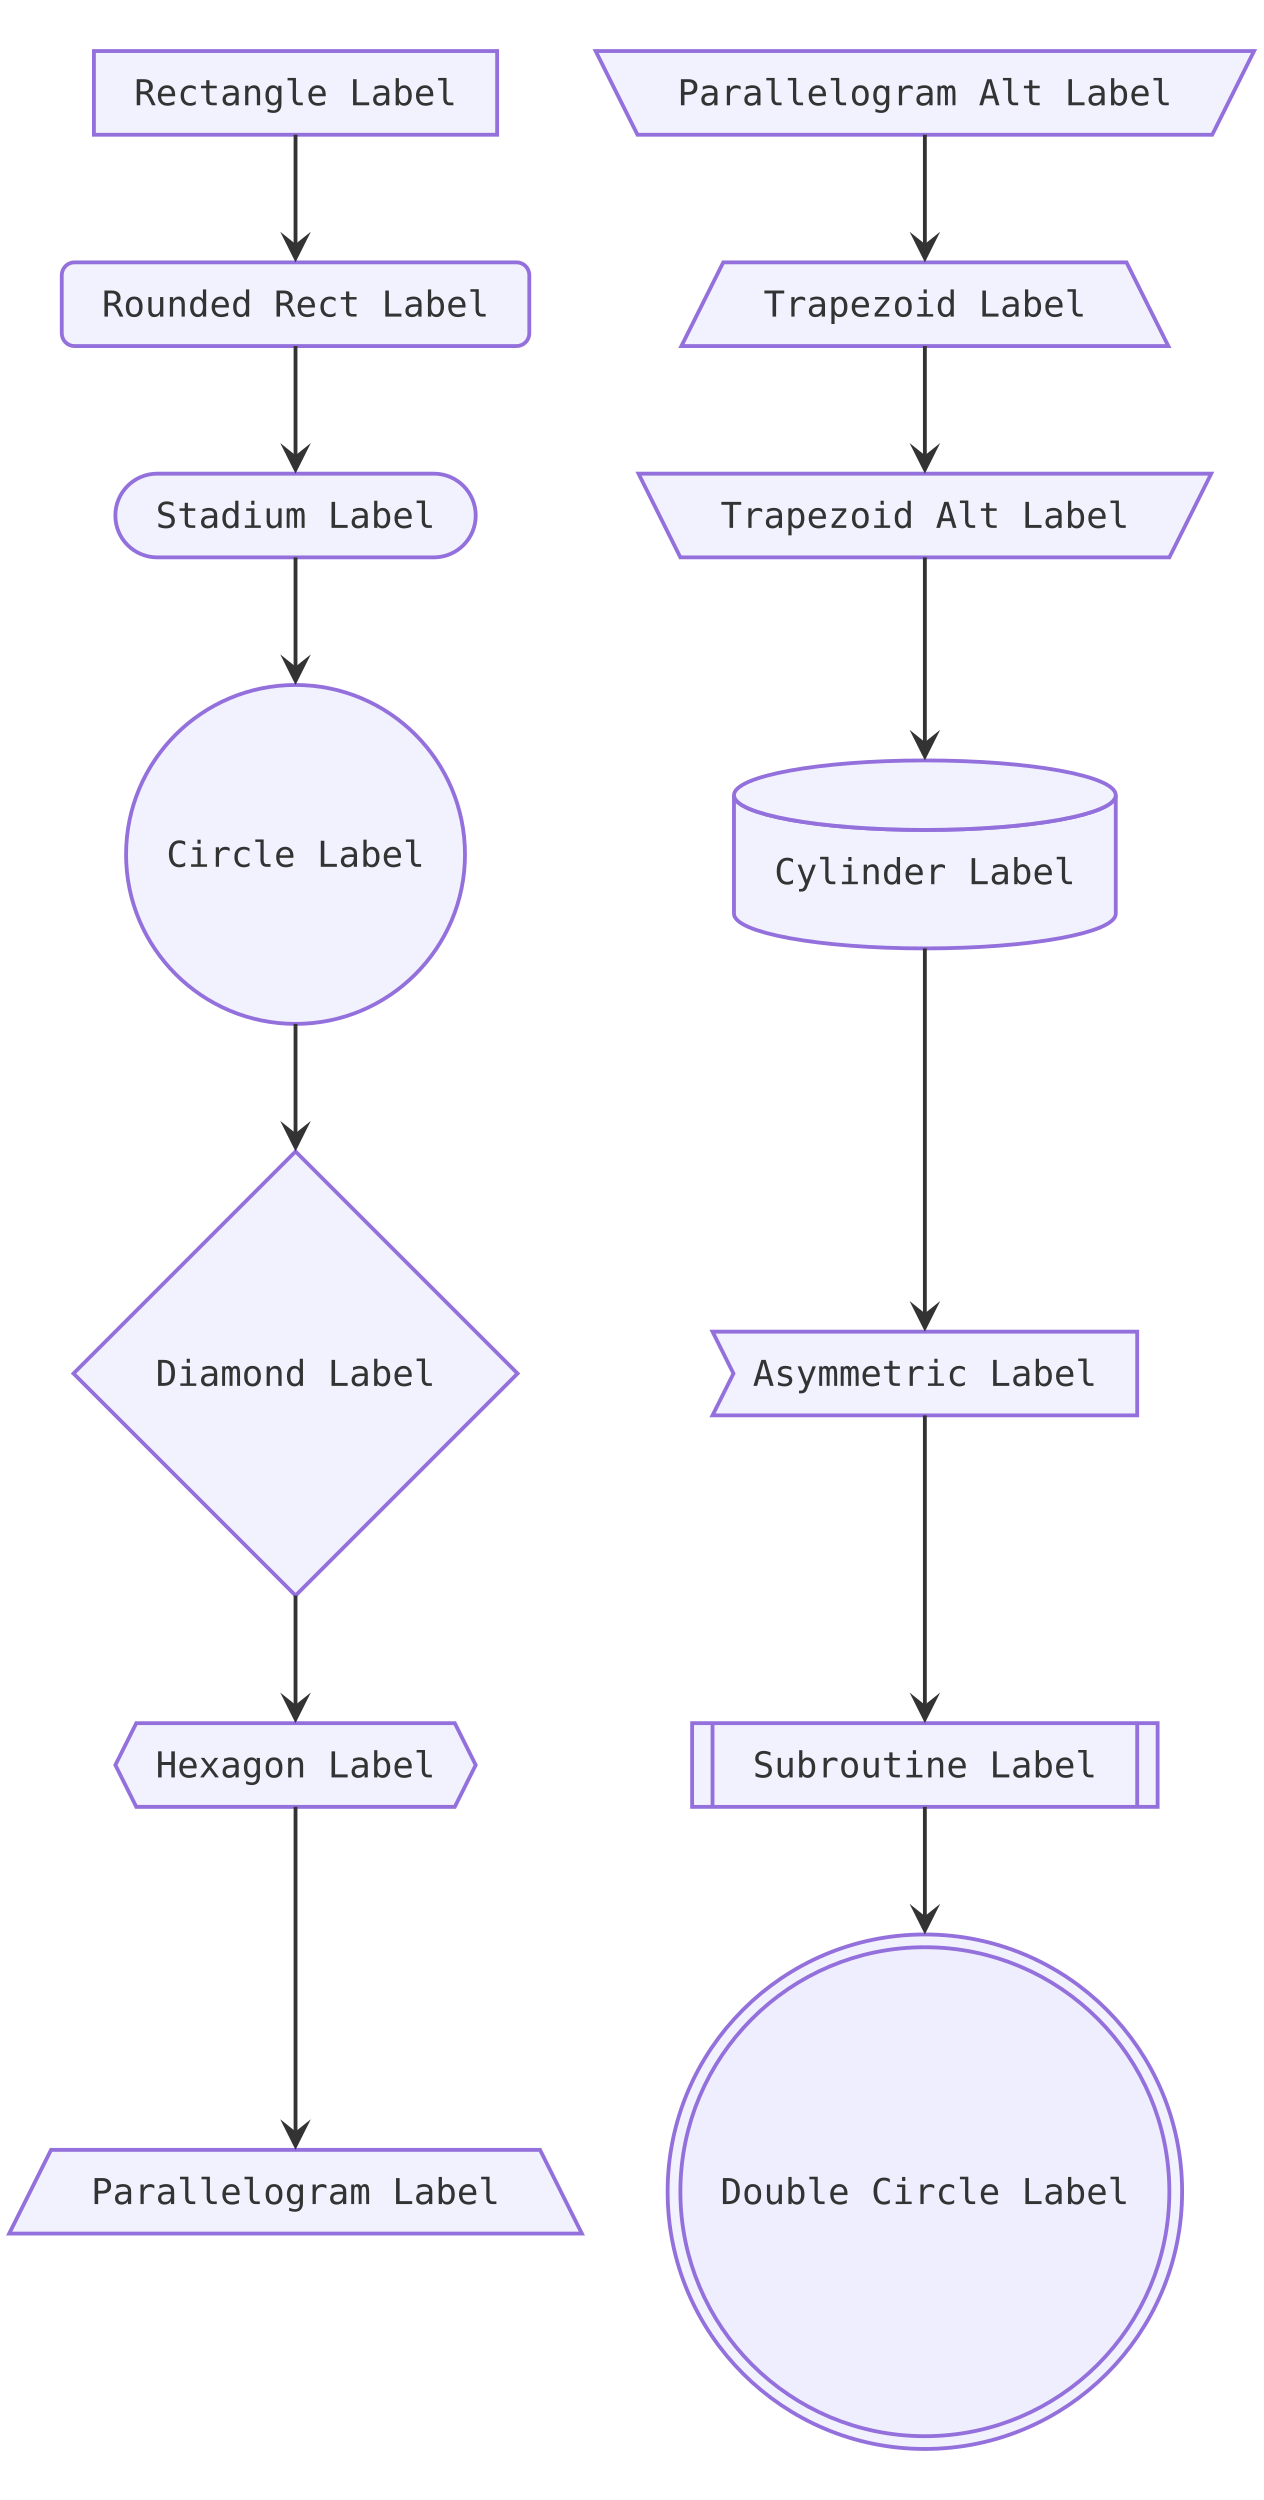
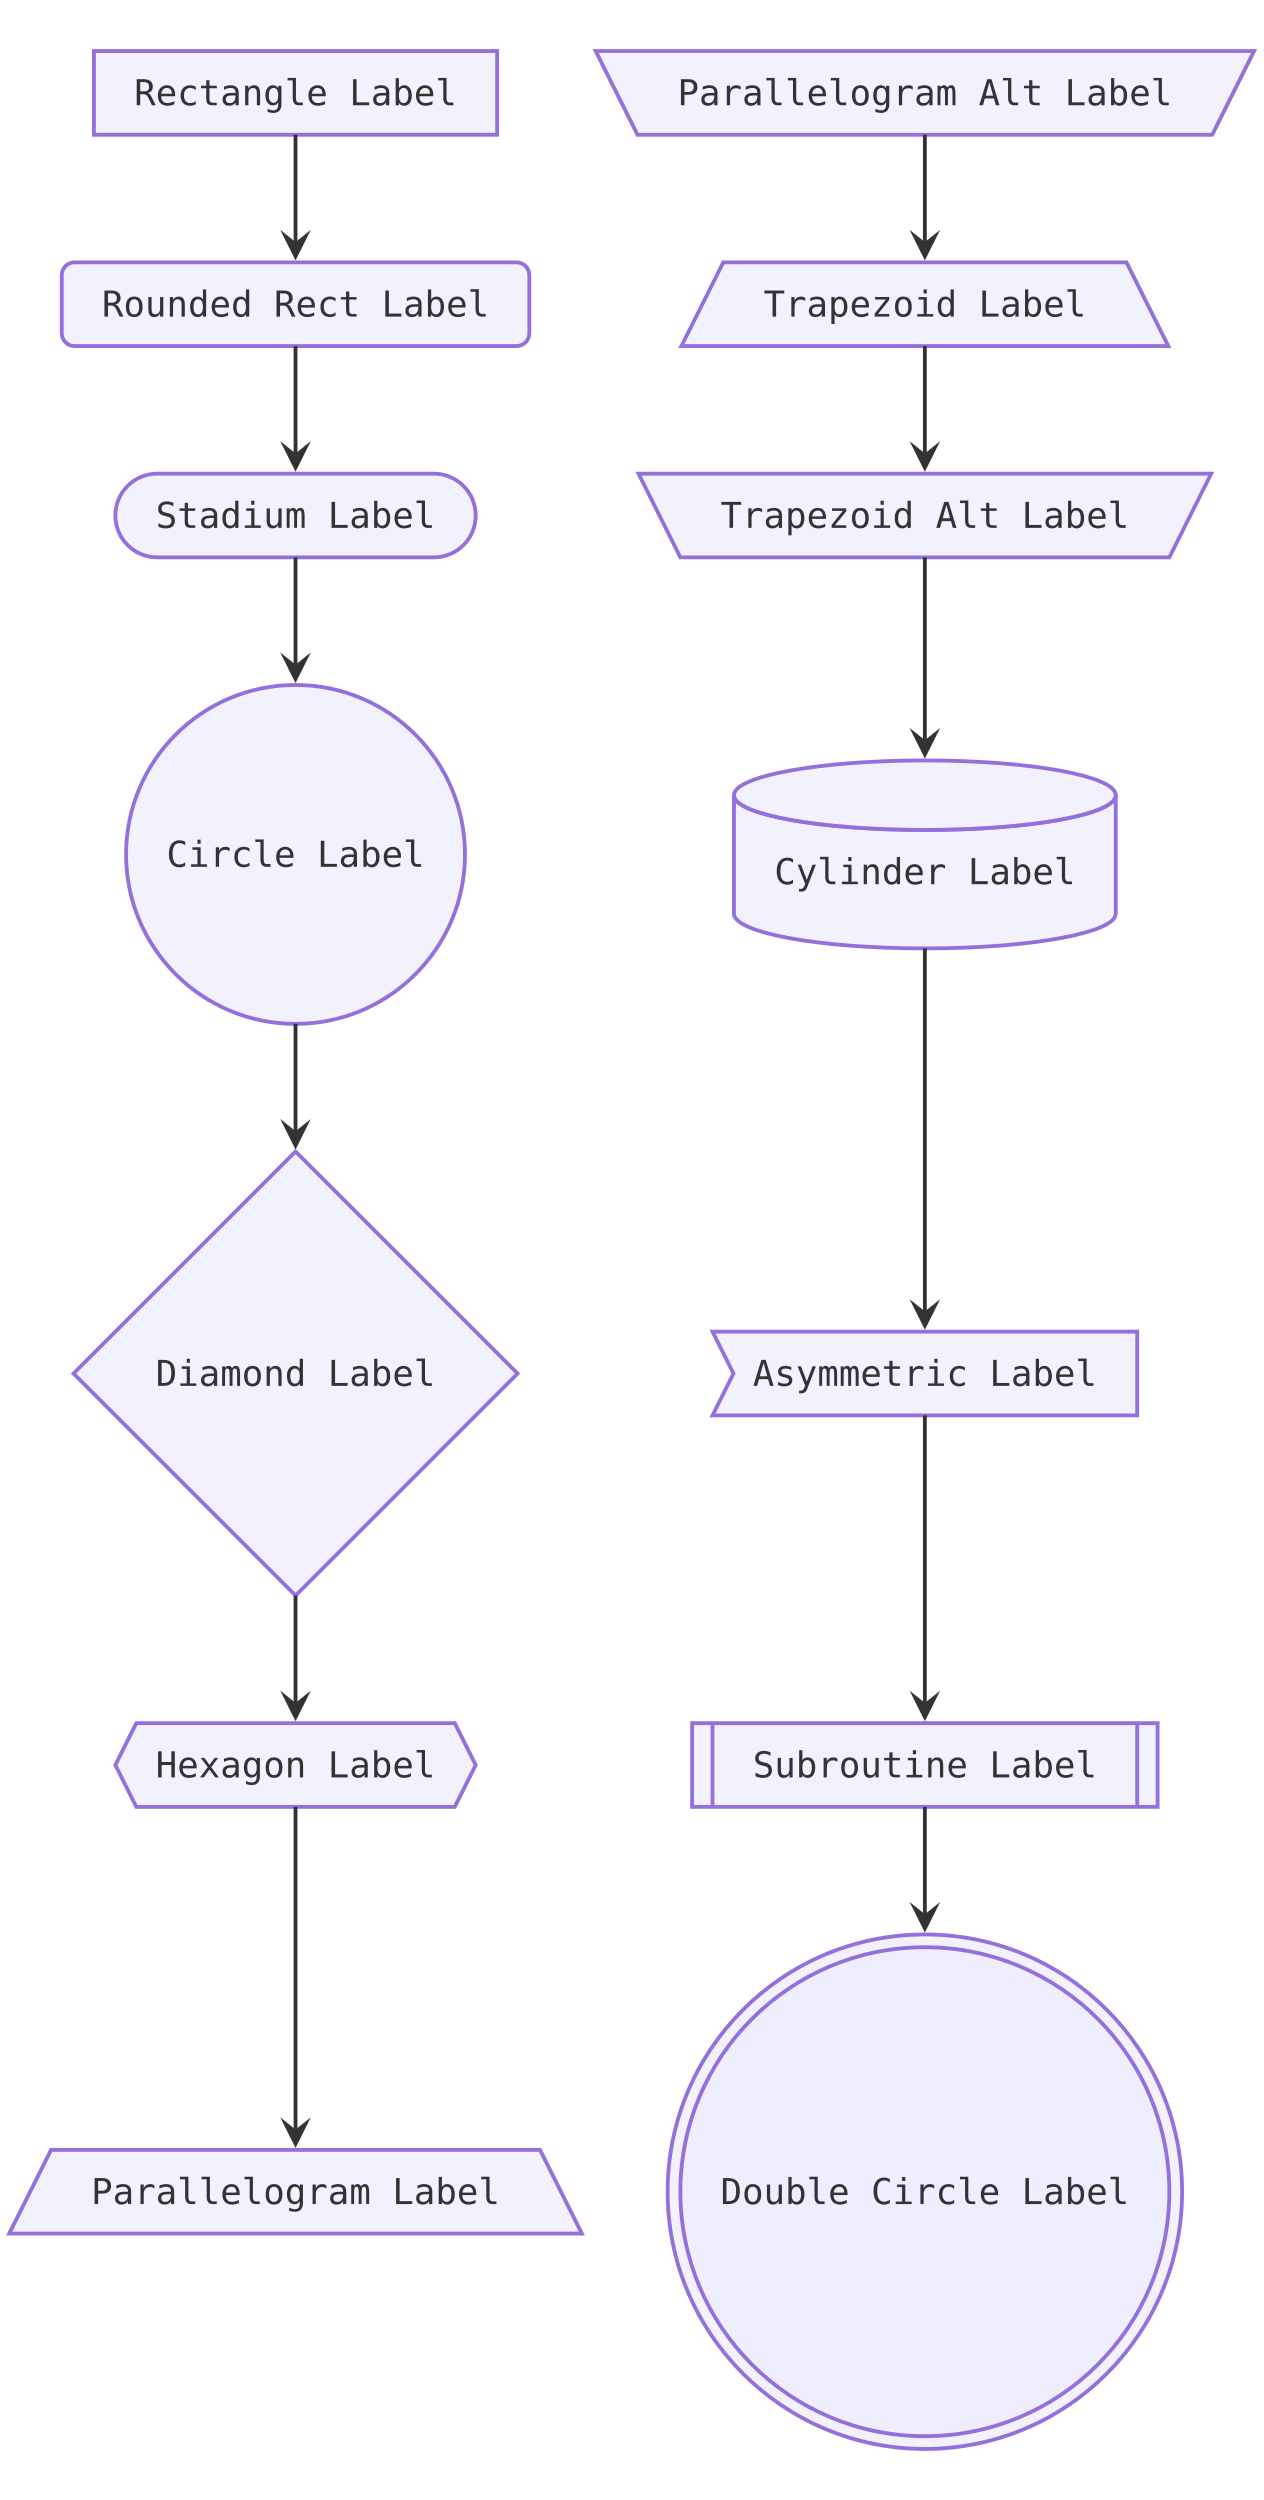
<svg xmlns="http://www.w3.org/2000/svg" viewBox="0 0 495 979.6" width="495" height="979.6">
  <defs>
    <marker id="arrow-point" viewBox="0 0 10 10" refX="8" refY="5" markerWidth="8" markerHeight="8" orient="auto-start-reverse">
      <path d="M10 5 L0 10 L4 5 L0 0 Z" fill="#333333" />
    </marker>
  </defs>
  <g transform="translate(20, 20)">
    <rect x="16.8" y="0" width="158" height="32.8" fill="#ececffb2" stroke="#9370db" stroke-width="1.5" />
    <text x="95.8" y="16.4" text-anchor="middle" dominant-baseline="central" font-size="14px" font-family="'Intel One Mono', 'SF Mono', 'Cascadia Code', 'JetBrains Mono', 'Fira Code', 'Consolas', 'Menlo', monospace" fill="#333333">Rectangle Label</text>
    <rect x="4.2" y="82.8" width="183.2" height="32.8" rx="5" ry="5" fill="#ececffb2" stroke="#9370db" stroke-width="1.5" />
    <text x="95.8" y="99.2" text-anchor="middle" dominant-baseline="central" font-size="14px" font-family="'Intel One Mono', 'SF Mono', 'Cascadia Code', 'JetBrains Mono', 'Fira Code', 'Consolas', 'Menlo', monospace" fill="#333333">Rounded Rect Label</text>
    <rect x="25.2" y="165.6" width="141.2" height="32.8" rx="16.4" ry="16.4" fill="#ececffb2" stroke="#9370db" stroke-width="1.5" />
    <text x="95.8" y="182" text-anchor="middle" dominant-baseline="central" font-size="14px" font-family="'Intel One Mono', 'SF Mono', 'Cascadia Code', 'JetBrains Mono', 'Fira Code', 'Consolas', 'Menlo', monospace" fill="#333333">Stadium Label</text>
    <circle cx="95.8" cy="314.8" r="66.4" fill="#ececffb2" stroke="#9370db" stroke-width="1.5" />
    <text x="95.8" y="314.8" text-anchor="middle" dominant-baseline="central" font-size="14px" font-family="'Intel One Mono', 'SF Mono', 'Cascadia Code', 'JetBrains Mono', 'Fira Code', 'Consolas', 'Menlo', monospace" fill="#333333">Circle Label</text>
    <polygon points="95.8,431.2 182.8,518.2 95.8,605.2 8.8,518.2" fill="#ececffb2" stroke="#9370db" stroke-width="1.5" />
    <text x="95.8" y="518.2" text-anchor="middle" dominant-baseline="central" font-size="14px" font-family="'Intel One Mono', 'SF Mono', 'Cascadia Code', 'JetBrains Mono', 'Fira Code', 'Consolas', 'Menlo', monospace" fill="#333333">Diamond Label</text>
    <polygon points="33.4,655.2 158.2,655.2 166.4,671.6 158.2,688 33.4,688 25.2,671.6" fill="#ececffb2" stroke="#9370db" stroke-width="1.5" />
    <text x="95.8" y="671.6" text-anchor="middle" dominant-baseline="central" font-size="14px" font-family="'Intel One Mono', 'SF Mono', 'Cascadia Code', 'JetBrains Mono', 'Fira Code', 'Consolas', 'Menlo', monospace" fill="#333333">Hexagon Label</text>
    <polygon points="0,822.4 191.6,822.4 208,855.2 -16.4,855.2" fill="#ececffb2" stroke="#9370db" stroke-width="1.5" />
    <text x="95.8" y="838.8" text-anchor="middle" dominant-baseline="central" font-size="14px" font-family="'Intel One Mono', 'SF Mono', 'Cascadia Code', 'JetBrains Mono', 'Fira Code', 'Consolas', 'Menlo', monospace" fill="#333333">Parallelogram Label</text>
    <polygon points="213.4,0 471.4,0 455,32.8 229.8,32.8" fill="#ececffb2" stroke="#9370db" stroke-width="1.5" />
    <text x="342.4" y="16.4" text-anchor="middle" dominant-baseline="central" font-size="14px" font-family="'Intel One Mono', 'SF Mono', 'Cascadia Code', 'JetBrains Mono', 'Fira Code', 'Consolas', 'Menlo', monospace" fill="#333333">Parallelogram Alt Label</text>
    <polygon points="263.4,82.8 421.4,82.8 437.8,115.6 247,115.6" fill="#ececffb2" stroke="#9370db" stroke-width="1.5" />
    <text x="342.4" y="99.2" text-anchor="middle" dominant-baseline="central" font-size="14px" font-family="'Intel One Mono', 'SF Mono', 'Cascadia Code', 'JetBrains Mono', 'Fira Code', 'Consolas', 'Menlo', monospace" fill="#333333">Trapezoid Label</text>
    <polygon points="230.2,165.6 454.6,165.6 438.2,198.4 246.6,198.4" fill="#ececffb2" stroke="#9370db" stroke-width="1.5" />
    <text x="342.4" y="182" text-anchor="middle" dominant-baseline="central" font-size="14px" font-family="'Intel One Mono', 'SF Mono', 'Cascadia Code', 'JetBrains Mono', 'Fira Code', 'Consolas', 'Menlo', monospace" fill="#333333">Trapezoid Alt Label</text>
    <path d="M267.6 291.59 L267.6 338.01 A74.8 13.62 0 0 0 417.2 338.01 L417.2 291.59 A74.8 13.62 0 0 1 267.6 291.59" fill="#ececffb2" stroke="#9370db" stroke-width="1.5" />
    <path d="M267.6 291.59 A74.8 13.62 0 0 1 417.2 291.59 A74.8 13.62 0 0 1 267.6 291.59" fill="#ececffb2" stroke="#9370db" stroke-width="1.5" />
    <text x="342.4" y="321.61" text-anchor="middle" dominant-baseline="central" font-size="14px" font-family="'Intel One Mono', 'SF Mono', 'Cascadia Code', 'JetBrains Mono', 'Fira Code', 'Consolas', 'Menlo', monospace" fill="#333333">Cylinder Label</text>
    <polygon points="259.2,501.8 425.6,501.8 425.6,534.6 259.2,534.6 267.4,518.2" fill="#ececffb2" stroke="#9370db" stroke-width="1.5" />
    <text x="342.4" y="518.2" text-anchor="middle" dominant-baseline="central" font-size="14px" font-family="'Intel One Mono', 'SF Mono', 'Cascadia Code', 'JetBrains Mono', 'Fira Code', 'Consolas', 'Menlo', monospace" fill="#333333">Asymmetric Label</text>
    <rect x="251.2" y="655.2" width="182.4" height="32.8" fill="#ececffb2" stroke="#9370db" stroke-width="1.5" />
    <path d="M259.2 655.2 L259.2 688" fill="none" stroke="#9370db" stroke-width="1.5" />
    <path d="M425.6 655.2 L425.6 688" fill="none" stroke="#9370db" stroke-width="1.5" />
    <text x="342.4" y="671.6" text-anchor="middle" dominant-baseline="central" font-size="14px" font-family="'Intel One Mono', 'SF Mono', 'Cascadia Code', 'JetBrains Mono', 'Fira Code', 'Consolas', 'Menlo', monospace" fill="#333333">Subroutine Label</text>
    <circle cx="342.4" cy="838.8" r="100.8" fill="#ececffb2" stroke="#9370db" stroke-width="1.5" />
    <circle cx="342.4" cy="838.8" r="95.8" fill="#ececffb2" stroke="#9370db" stroke-width="1.5" />
    <text x="342.4" y="838.8" text-anchor="middle" dominant-baseline="central" font-size="14px" font-family="'Intel One Mono', 'SF Mono', 'Cascadia Code', 'JetBrains Mono', 'Fira Code', 'Consolas', 'Menlo', monospace" fill="#333333">Double Circle Label</text>
-     <path d="M95.8 32.8 L95.8 36.97 C95.8 41.13 95.8 49.47 95.8 57.8 C95.8 66.13 95.8 74.47 95.8 78.63 L95.8 80.4" fill="none" stroke="#333333" stroke-width="1.5" marker-end="url(#arrow-point)" />
-     <path d="M95.8 115.6 L95.8 119.77 C95.8 123.93 95.8 132.27 95.8 140.6 C95.8 148.93 95.8 157.27 95.8 161.43 L95.8 163.2" fill="none" stroke="#333333" stroke-width="1.5" marker-end="url(#arrow-point)" />
-     <path d="M95.8 198.4 L95.8 202.57 C95.8 206.73 95.8 215.07 95.8 223.4 C95.8 231.73 95.8 240.07 95.8 244.23 L95.8 246" fill="none" stroke="#333333" stroke-width="1.5" marker-end="url(#arrow-point)" />
-     <path d="M95.8 381.2 L95.8 385.37 C95.8 389.53 95.8 397.87 95.8 406.2 C95.8 414.53 95.8 422.87 95.8 427.03 L95.8 428.8" fill="none" stroke="#333333" stroke-width="1.5" marker-end="url(#arrow-point)" />
-     <path d="M95.8 605.2 L95.8 609.37 C95.8 613.53 95.8 621.87 95.8 630.2 C95.8 638.53 95.8 646.87 95.8 651.03 L95.8 652.8" fill="none" stroke="#333333" stroke-width="1.5" marker-end="url(#arrow-point)" />
-     <path d="M95.8 688 L95.8 692.17 C95.8 696.33 95.8 704.67 95.8 727.07 C95.8 749.47 95.8 785.93 95.8 804.17 L95.8 820" fill="none" stroke="#333333" stroke-width="1.5" marker-end="url(#arrow-point)" />
-     <path d="M342.4 32.8 L342.4 36.97 C342.4 41.13 342.4 49.47 342.4 57.8 C342.4 66.13 342.4 74.47 342.4 78.63 L342.4 80.4" fill="none" stroke="#333333" stroke-width="1.5" marker-end="url(#arrow-point)" />
-     <path d="M342.4 115.6 L342.4 119.77 C342.4 123.93 342.4 132.27 342.4 140.6 C342.4 148.93 342.4 157.27 342.4 161.43 L342.4 163.2" fill="none" stroke="#333333" stroke-width="1.5" marker-end="url(#arrow-point)" />
-     <path d="M342.4 198.4 L342.4 202.57 C342.4 206.73 342.4 215.07 342.4 228.33 C342.4 241.59 342.4 259.78 342.4 268.88 L342.4 275.57" fill="none" stroke="#333333" stroke-width="1.5" marker-end="url(#arrow-point)" />
-     <path d="M342.4 351.63 L342.4 360.72 C342.4 369.82 342.4 388.01 342.4 413.04 C342.4 438.07 342.4 469.93 342.4 485.87 L342.4 499.4" fill="none" stroke="#333333" stroke-width="1.5" marker-end="url(#arrow-point)" />
-     <path d="M342.4 534.6 L342.4 550.53 C342.4 566.47 342.4 598.33 342.4 618.43 C342.4 638.53 342.4 646.87 342.4 651.03 L342.4 652.8" fill="none" stroke="#333333" stroke-width="1.5" marker-end="url(#arrow-point)" />
-     <path d="M342.4 688 L342.4 692.17 C342.4 696.33 342.4 704.67 342.4 713 C342.4 721.33 342.4 729.67 342.4 733.83 L342.4 735.6" fill="none" stroke="#333333" stroke-width="1.5" marker-end="url(#arrow-point)" />
+     <path d="M95.8 32.8 L95.8 36.97 C95.8 41.13 95.8 49.47 95.8 57.8 C95.8 66.13 95.8 74.47 95.8 78.63 L95.8 79.65" fill="none" stroke="#333333" stroke-width="1.5" marker-end="url(#arrow-point)" />
+     <path d="M95.8 115.6 L95.8 119.77 C95.8 123.93 95.8 132.27 95.8 140.6 C95.8 148.93 95.8 157.27 95.8 161.43 L95.8 162.45" fill="none" stroke="#333333" stroke-width="1.5" marker-end="url(#arrow-point)" />
+     <path d="M95.8 198.4 L95.8 202.57 C95.8 206.73 95.8 215.07 95.8 223.4 C95.8 231.73 95.8 240.07 95.8 244.23 L95.8 245.25" fill="none" stroke="#333333" stroke-width="1.5" marker-end="url(#arrow-point)" />
+     <path d="M95.8 381.2 L95.8 385.37 C95.8 389.53 95.8 397.87 95.8 406.2 C95.8 414.53 95.8 422.87 95.8 427.03 L95.8 428.05" fill="none" stroke="#333333" stroke-width="1.5" marker-end="url(#arrow-point)" />
+     <path d="M95.8 605.2 L95.8 609.37 C95.8 613.53 95.8 621.87 95.8 630.2 C95.8 638.53 95.8 646.87 95.8 651.03 L95.8 652.05" fill="none" stroke="#333333" stroke-width="1.5" marker-end="url(#arrow-point)" />
+     <path d="M95.8 688 L95.8 692.17 C95.8 696.33 95.8 704.67 95.8 727.07 C95.8 749.47 95.8 785.93 95.8 804.17 L95.8 819.25" fill="none" stroke="#333333" stroke-width="1.5" marker-end="url(#arrow-point)" />
+     <path d="M342.4 32.8 L342.4 36.97 C342.4 41.13 342.4 49.47 342.4 57.8 C342.4 66.13 342.4 74.47 342.4 78.63 L342.4 79.65" fill="none" stroke="#333333" stroke-width="1.5" marker-end="url(#arrow-point)" />
+     <path d="M342.4 115.6 L342.4 119.77 C342.4 123.93 342.4 132.27 342.4 140.6 C342.4 148.93 342.4 157.27 342.4 161.43 L342.4 162.45" fill="none" stroke="#333333" stroke-width="1.5" marker-end="url(#arrow-point)" />
+     <path d="M342.4 198.4 L342.4 202.57 C342.4 206.73 342.4 215.07 342.4 228.33 C342.4 241.59 342.4 259.78 342.4 268.88 L342.4 274.82" fill="none" stroke="#333333" stroke-width="1.5" marker-end="url(#arrow-point)" />
+     <path d="M342.4 351.63 L342.4 360.72 C342.4 369.82 342.4 388.01 342.4 413.04 C342.4 438.07 342.4 469.93 342.4 485.87 L342.4 498.65" fill="none" stroke="#333333" stroke-width="1.5" marker-end="url(#arrow-point)" />
+     <path d="M342.4 534.6 L342.4 550.53 C342.4 566.47 342.4 598.33 342.4 618.43 C342.4 638.53 342.4 646.87 342.4 651.03 L342.4 652.05" fill="none" stroke="#333333" stroke-width="1.5" marker-end="url(#arrow-point)" />
+     <path d="M342.4 688 L342.4 692.17 C342.4 696.33 342.4 704.67 342.4 713 C342.4 721.33 342.4 729.67 342.4 733.83 L342.4 734.85" fill="none" stroke="#333333" stroke-width="1.5" marker-end="url(#arrow-point)" />
  </g>
</svg>
